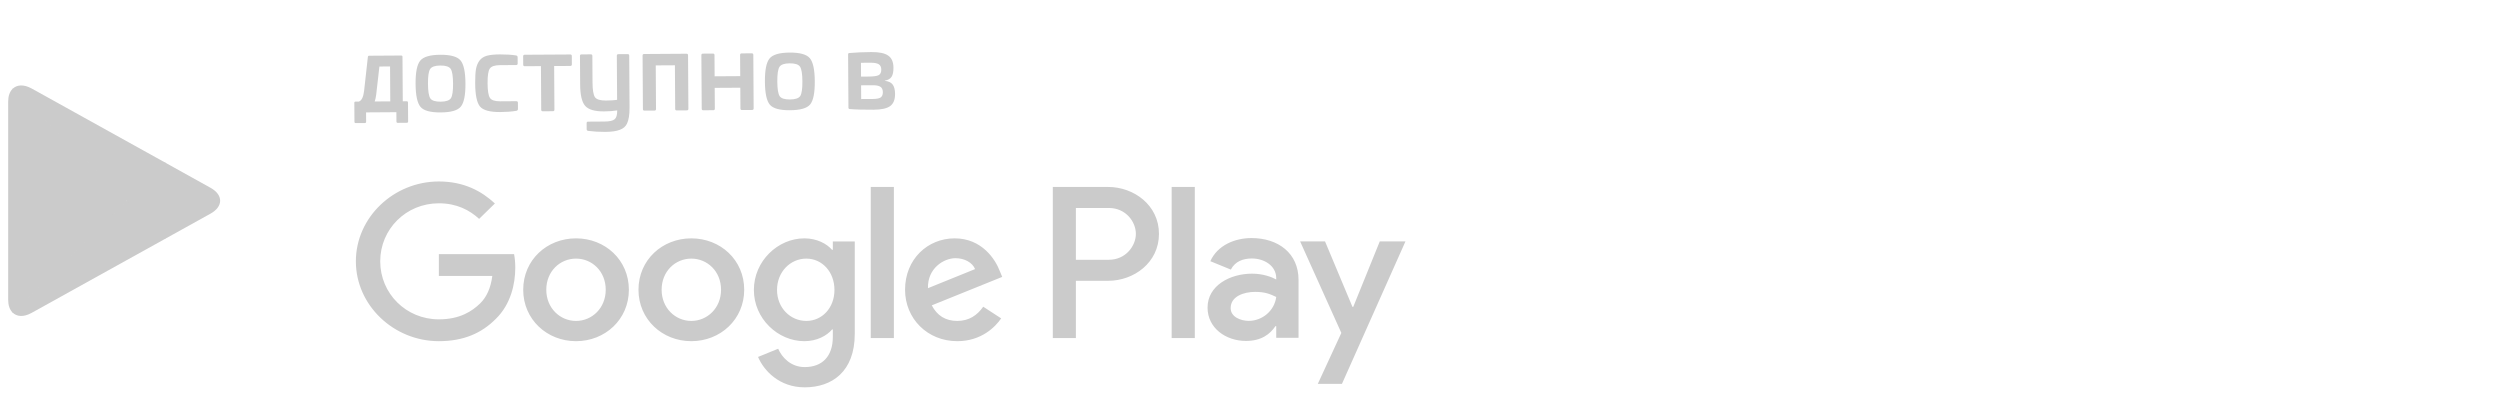
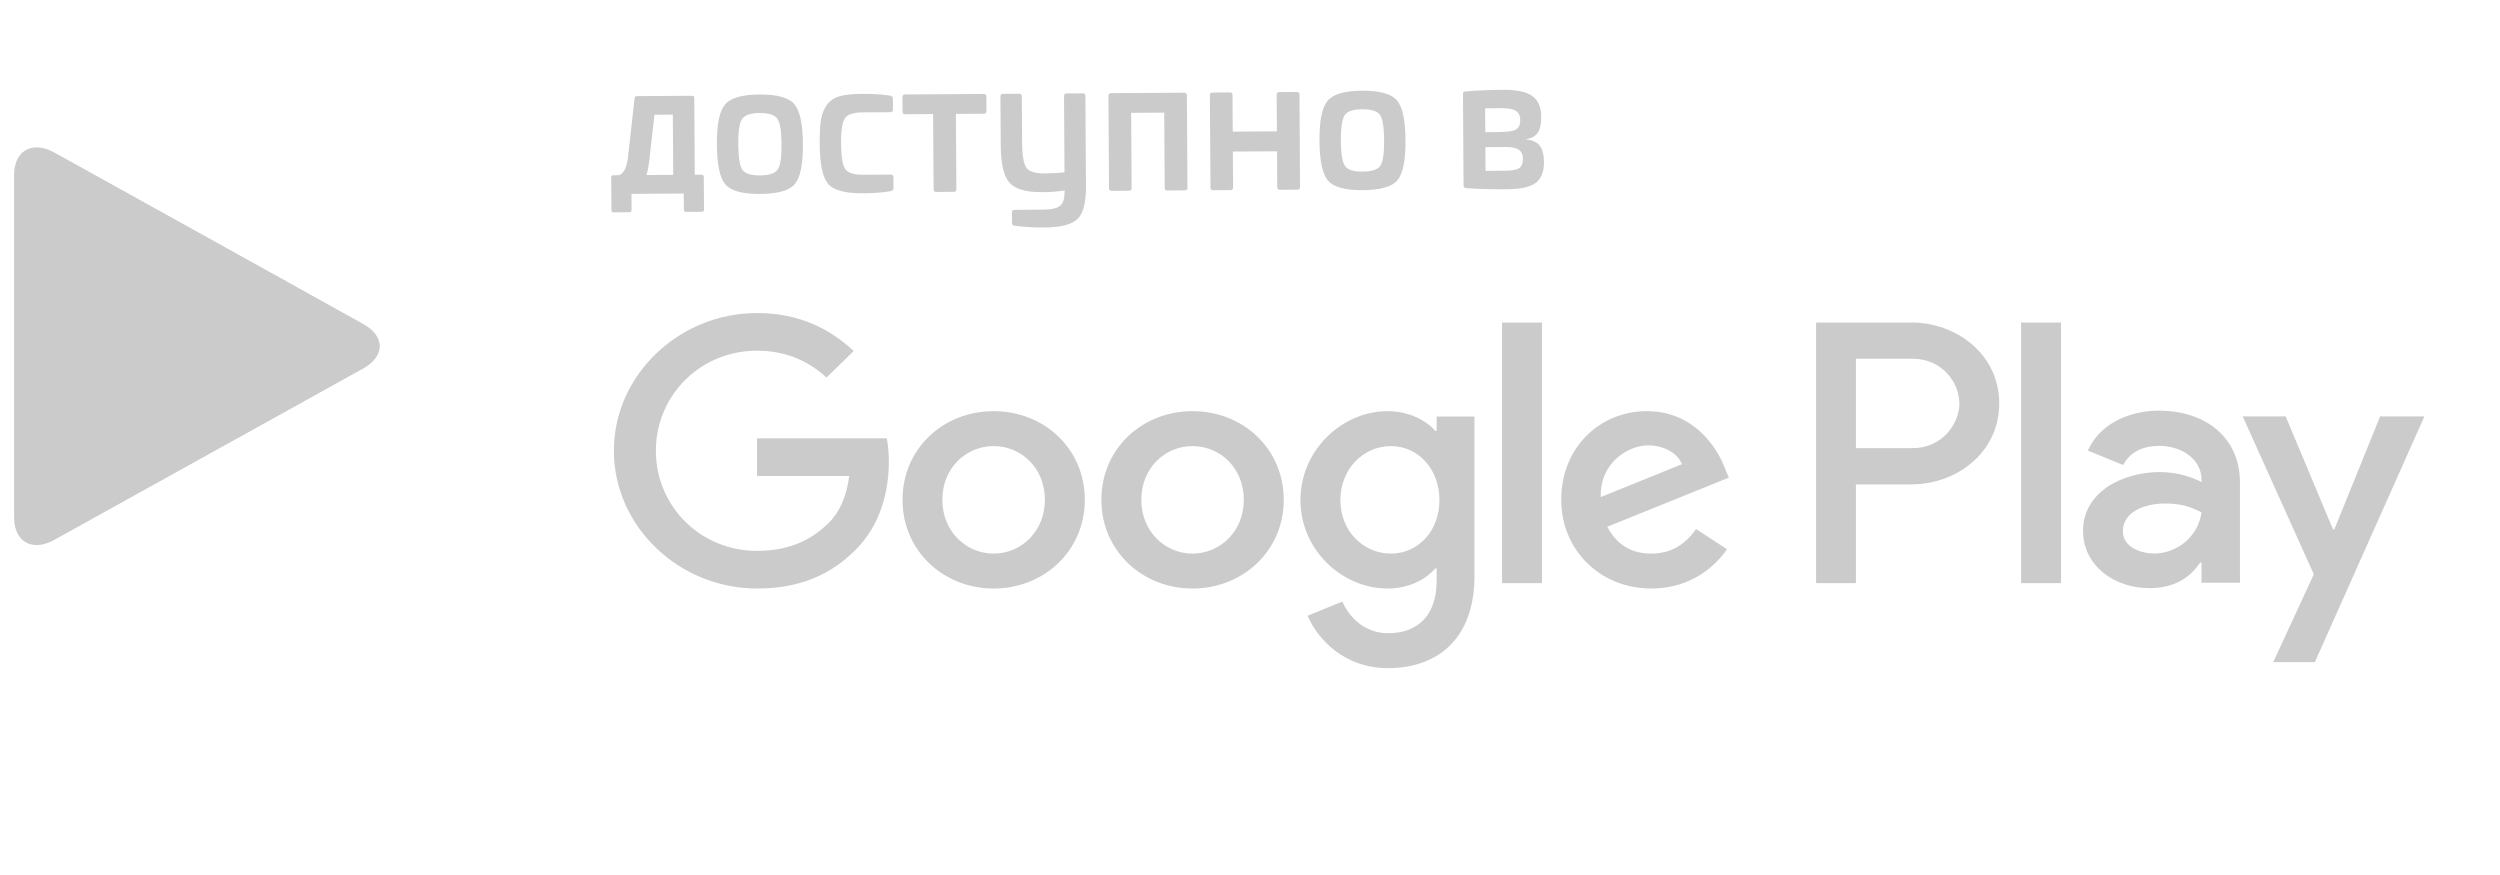
- <svg xmlns="http://www.w3.org/2000/svg" width="138" height="22" viewBox="0 0 138 22" fill="none">
+ <svg xmlns="http://www.w3.org/2000/svg" width="80" height="28" viewBox="0 0 80 28" fill="none">
  <path d="M38.16 13.157C36.555 13.157 35.244 14.35 35.244 15.995C35.244 17.628 36.555 18.833 38.16 18.833C39.769 18.833 41.08 17.628 41.08 15.995C41.08 14.35 39.769 13.157 38.16 13.157ZM38.16 17.715C37.28 17.715 36.522 17.006 36.522 15.995C36.522 14.972 37.28 14.275 38.16 14.275C39.041 14.275 39.802 14.972 39.802 15.995C39.802 17.006 39.041 17.715 38.16 17.715ZM31.797 13.157C30.189 13.157 28.881 14.35 28.881 15.995C28.881 17.628 30.189 18.833 31.797 18.833C33.405 18.833 34.714 17.628 34.714 15.995C34.714 14.35 33.405 13.157 31.797 13.157ZM31.797 17.715C30.916 17.715 30.155 17.006 30.155 15.995C30.155 14.972 30.916 14.275 31.797 14.275C32.678 14.275 33.436 14.972 33.436 15.995C33.436 17.006 32.678 17.715 31.797 17.715ZM24.225 14.027V15.233H27.175C27.088 15.907 26.858 16.402 26.504 16.748C26.074 17.165 25.403 17.628 24.225 17.628C22.41 17.628 20.988 16.197 20.988 14.425C20.988 12.653 22.41 11.222 24.225 11.222C25.207 11.222 25.921 11.597 26.448 12.082L27.318 11.232C26.581 10.545 25.601 10.017 24.225 10.017C21.736 10.017 19.644 11.995 19.644 14.425C19.644 16.855 21.736 18.833 24.225 18.833C25.571 18.833 26.581 18.402 27.376 17.595C28.19 16.8 28.443 15.683 28.443 14.78C28.443 14.5 28.419 14.242 28.377 14.027H24.225ZM55.188 14.962C54.948 14.327 54.207 13.157 52.699 13.157C51.204 13.157 49.959 14.307 49.959 15.995C49.959 17.585 51.191 18.833 52.842 18.833C54.178 18.833 54.948 18.038 55.265 17.575L54.274 16.93C53.944 17.402 53.493 17.715 52.842 17.715C52.196 17.715 51.732 17.426 51.434 16.855L55.322 15.285L55.188 14.962ZM51.224 15.907C51.191 14.813 52.095 14.252 52.742 14.252C53.25 14.252 53.68 14.5 53.824 14.854L51.224 15.907ZM48.065 18.66H49.343V10.32H48.065V18.66ZM45.972 13.79H45.929C45.642 13.457 45.094 13.157 44.401 13.157C42.945 13.157 41.614 14.405 41.614 16.005C41.614 17.595 42.945 18.833 44.401 18.833C45.094 18.833 45.642 18.53 45.929 18.188H45.972V18.595C45.972 19.68 45.378 20.263 44.42 20.263C43.64 20.263 43.155 19.713 42.955 19.25L41.844 19.703C42.164 20.455 43.013 21.381 44.42 21.381C45.919 21.381 47.183 20.52 47.183 18.426V13.33H45.972V13.79ZM44.51 17.715C43.629 17.715 42.892 16.995 42.892 16.005C42.892 15.005 43.629 14.275 44.51 14.275C45.378 14.275 46.062 15.005 46.062 16.005C46.062 16.995 45.378 17.715 44.51 17.715ZM61.171 10.32H58.115V18.66H59.389V15.5H61.171C62.587 15.5 63.975 14.5 63.975 12.91C63.975 11.32 62.583 10.32 61.171 10.32ZM61.205 14.34H59.389V11.48H61.205C62.156 11.48 62.7 12.252 62.7 12.91C62.7 13.555 62.156 14.34 61.205 14.34ZM69.083 13.141C68.162 13.141 67.205 13.538 66.811 14.418L67.942 14.881C68.185 14.418 68.633 14.268 69.106 14.268C69.767 14.268 70.438 14.656 70.448 15.341V15.428C70.218 15.298 69.724 15.106 69.117 15.106C67.898 15.106 66.657 15.76 66.657 16.982C66.657 18.1 67.655 18.82 68.777 18.82C69.634 18.82 70.108 18.442 70.405 18.002H70.448V18.647H71.679V15.447C71.679 13.969 70.548 13.141 69.083 13.141ZM68.93 17.712C68.513 17.712 67.932 17.51 67.932 17.006C67.932 16.36 68.656 16.112 69.283 16.112C69.844 16.112 70.108 16.233 70.448 16.392C70.348 17.165 69.668 17.712 68.93 17.712ZM76.164 13.324L74.699 16.94H74.656L73.141 13.324H71.766L74.042 18.377L72.744 21.188H74.076L77.582 13.324H76.164ZM64.675 18.66H65.953V10.32H64.675V18.66Z" fill="#CBCBCB" />
  <path d="M0.686 4.913C0.537 5.065 0.451 5.302 0.451 5.608V16.549C0.451 16.855 0.537 17.092 0.686 17.244L0.723 17.278L7.002 11.15V11.005L0.723 4.877L0.686 4.913Z" fill="#CBCBCB" />
  <path d="M9.093 13.194L7.002 11.151V11.006L9.095 8.962L9.142 8.989L11.621 10.366C12.329 10.757 12.329 11.4 11.621 11.793L9.142 13.168L9.093 13.194Z" fill="#CBCBCB" />
  <path d="M9.143 13.168L7.002 11.078L0.687 17.245C0.921 17.486 1.305 17.516 1.74 17.274L9.143 13.168Z" fill="#CBCBCB" />
  <path d="M9.143 8.988L1.74 4.881C1.305 4.643 0.921 4.672 0.687 4.913L7.002 11.077L9.143 8.988Z" fill="#CBCBCB" />
  <path d="M20.38 3.076L22.143 3.065C22.192 3.065 22.217 3.087 22.217 3.133L22.233 5.592L22.448 5.59C22.497 5.59 22.521 5.613 22.521 5.658L22.528 6.704C22.528 6.753 22.504 6.777 22.455 6.778L21.952 6.781C21.907 6.781 21.884 6.757 21.884 6.708L21.88 6.193L20.207 6.204L20.21 6.718C20.211 6.767 20.186 6.792 20.137 6.792L19.64 6.795C19.591 6.796 19.566 6.771 19.566 6.722L19.559 5.671C19.559 5.629 19.583 5.608 19.632 5.608L19.808 5.607C19.962 5.553 20.058 5.357 20.098 5.017L20.306 3.145C20.31 3.099 20.334 3.077 20.38 3.076ZM21.543 5.596L21.531 3.668L20.943 3.672L20.766 5.222C20.748 5.369 20.721 5.496 20.684 5.601L21.543 5.596ZM24.304 3.023C24.869 3.02 25.241 3.123 25.419 3.333C25.598 3.543 25.689 3.968 25.693 4.609C25.697 5.25 25.611 5.676 25.435 5.888C25.263 6.097 24.893 6.203 24.324 6.206C23.758 6.21 23.388 6.108 23.214 5.902C23.035 5.692 22.944 5.267 22.94 4.626C22.936 3.986 23.022 3.559 23.198 3.347C23.373 3.135 23.742 3.027 24.304 3.023ZM24.307 3.617C24.013 3.619 23.825 3.684 23.743 3.813C23.661 3.941 23.621 4.211 23.624 4.622C23.627 5.033 23.67 5.302 23.753 5.43C23.837 5.553 24.026 5.614 24.32 5.613C24.614 5.611 24.804 5.547 24.89 5.422C24.972 5.294 25.012 5.024 25.009 4.613C25.006 4.202 24.963 3.933 24.88 3.806C24.796 3.678 24.605 3.615 24.307 3.617ZM27.594 3.003C27.93 3.001 28.225 3.02 28.482 3.059C28.542 3.07 28.573 3.104 28.573 3.161L28.575 3.505C28.576 3.562 28.546 3.59 28.485 3.591L27.598 3.596C27.304 3.598 27.116 3.663 27.034 3.792C26.951 3.913 26.912 4.181 26.914 4.596C26.917 5.006 26.96 5.276 27.044 5.403C27.128 5.531 27.316 5.594 27.61 5.592L28.498 5.586C28.558 5.586 28.588 5.614 28.589 5.671L28.591 6.015C28.591 6.072 28.561 6.106 28.501 6.118C28.245 6.161 27.95 6.183 27.614 6.185C27.045 6.189 26.673 6.088 26.498 5.882C26.324 5.675 26.234 5.248 26.23 4.6C26.228 4.253 26.243 3.987 26.276 3.803C26.313 3.614 26.38 3.457 26.477 3.332C26.578 3.207 26.713 3.121 26.882 3.075C27.052 3.029 27.289 3.005 27.594 3.003ZM28.962 3.022L31.478 3.007C31.535 3.006 31.563 3.034 31.564 3.091L31.566 3.554C31.567 3.611 31.539 3.639 31.482 3.64L30.589 3.645L30.604 6.054C30.604 6.11 30.576 6.139 30.52 6.139L29.96 6.142C29.904 6.143 29.875 6.115 29.875 6.058L29.86 3.65L28.966 3.656C28.91 3.656 28.881 3.628 28.881 3.571L28.878 3.108C28.878 3.051 28.906 3.023 28.962 3.022ZM34.133 2.99L34.648 2.987C34.704 2.986 34.733 3.014 34.733 3.071L34.751 5.931C34.753 6.331 34.706 6.629 34.609 6.826C34.535 6.984 34.402 7.098 34.21 7.167C34.022 7.24 33.757 7.278 33.414 7.28C33.078 7.282 32.76 7.263 32.458 7.224C32.409 7.213 32.384 7.183 32.384 7.134L32.382 6.8C32.382 6.743 32.408 6.715 32.461 6.715L33.371 6.709C33.65 6.707 33.836 6.665 33.929 6.581C34.023 6.501 34.069 6.348 34.068 6.122L34.068 6.094C33.857 6.129 33.616 6.148 33.344 6.149C32.828 6.153 32.479 6.049 32.297 5.839C32.118 5.63 32.027 5.236 32.024 4.66L32.014 3.088C32.013 3.032 32.041 3.003 32.098 3.003L32.612 3C32.669 2.999 32.697 3.027 32.698 3.084L32.707 4.559C32.71 4.966 32.755 5.235 32.842 5.367C32.933 5.491 33.135 5.552 33.448 5.55C33.701 5.548 33.906 5.535 34.064 5.512L34.049 3.075C34.048 3.019 34.077 2.99 34.133 2.99ZM35.555 2.981L37.895 2.966C37.952 2.966 37.98 2.994 37.98 3.051L37.999 6.007C37.999 6.064 37.971 6.092 37.915 6.092L37.355 6.096C37.298 6.096 37.27 6.068 37.27 6.012L37.255 3.604L36.197 3.61L36.212 6.018C36.213 6.075 36.185 6.103 36.128 6.104L35.574 6.107C35.518 6.108 35.489 6.079 35.489 6.023L35.47 3.066C35.47 3.01 35.498 2.981 35.555 2.981ZM40.938 2.947L41.497 2.944C41.554 2.943 41.582 2.971 41.583 3.028L41.601 5.985C41.601 6.041 41.573 6.069 41.517 6.07L40.957 6.073C40.901 6.074 40.872 6.046 40.872 5.989L40.865 4.842L39.451 4.85L39.459 5.998C39.459 6.055 39.431 6.083 39.374 6.083L38.82 6.087C38.764 6.087 38.735 6.059 38.735 6.003L38.716 3.046C38.716 2.989 38.744 2.961 38.801 2.961L39.355 2.957C39.411 2.957 39.44 2.985 39.44 3.041L39.447 4.212L40.861 4.203L40.853 3.033C40.853 2.976 40.881 2.948 40.938 2.947ZM43.587 2.902C44.152 2.899 44.524 3.002 44.703 3.212C44.881 3.422 44.972 3.847 44.976 4.488C44.98 5.128 44.895 5.555 44.719 5.767C44.547 5.975 44.176 6.081 43.607 6.085C43.042 6.089 42.672 5.987 42.497 5.781C42.319 5.571 42.227 5.146 42.223 4.505C42.219 3.864 42.305 3.438 42.481 3.226C42.657 3.014 43.026 2.906 43.587 2.902ZM43.591 3.496C43.297 3.498 43.109 3.563 43.027 3.692C42.945 3.82 42.905 4.09 42.907 4.501C42.91 4.912 42.953 5.181 43.037 5.308C43.12 5.432 43.309 5.493 43.603 5.491C43.897 5.49 44.087 5.426 44.173 5.301C44.255 5.173 44.295 4.903 44.292 4.492C44.29 4.081 44.247 3.812 44.163 3.684C44.079 3.557 43.889 3.494 43.591 3.496ZM48.103 2.874C48.537 2.871 48.846 2.937 49.032 3.072C49.221 3.202 49.317 3.424 49.319 3.737C49.32 3.963 49.285 4.131 49.214 4.241C49.143 4.35 49.019 4.421 48.843 4.452L48.843 4.463C49.046 4.485 49.19 4.552 49.273 4.664C49.361 4.777 49.405 4.95 49.407 5.184C49.409 5.5 49.318 5.725 49.134 5.858C48.954 5.987 48.653 6.053 48.231 6.056C47.662 6.059 47.221 6.047 46.908 6.019C46.859 6.016 46.834 5.989 46.834 5.94L46.815 2.995C46.815 2.954 46.839 2.931 46.888 2.927C47.257 2.894 47.662 2.877 48.103 2.874ZM48.039 3.462L47.525 3.466L47.529 4.229L47.953 4.226C48.221 4.224 48.404 4.199 48.501 4.149C48.599 4.096 48.647 3.996 48.647 3.849C48.646 3.702 48.598 3.6 48.503 3.544C48.412 3.488 48.258 3.461 48.039 3.462ZM48.183 4.705L47.532 4.709L47.537 5.467L48.187 5.463C48.391 5.461 48.532 5.434 48.611 5.381C48.693 5.324 48.734 5.227 48.733 5.092C48.733 4.949 48.689 4.849 48.602 4.793C48.514 4.733 48.375 4.704 48.183 4.705Z" fill="#CBCBCB" />
</svg>
